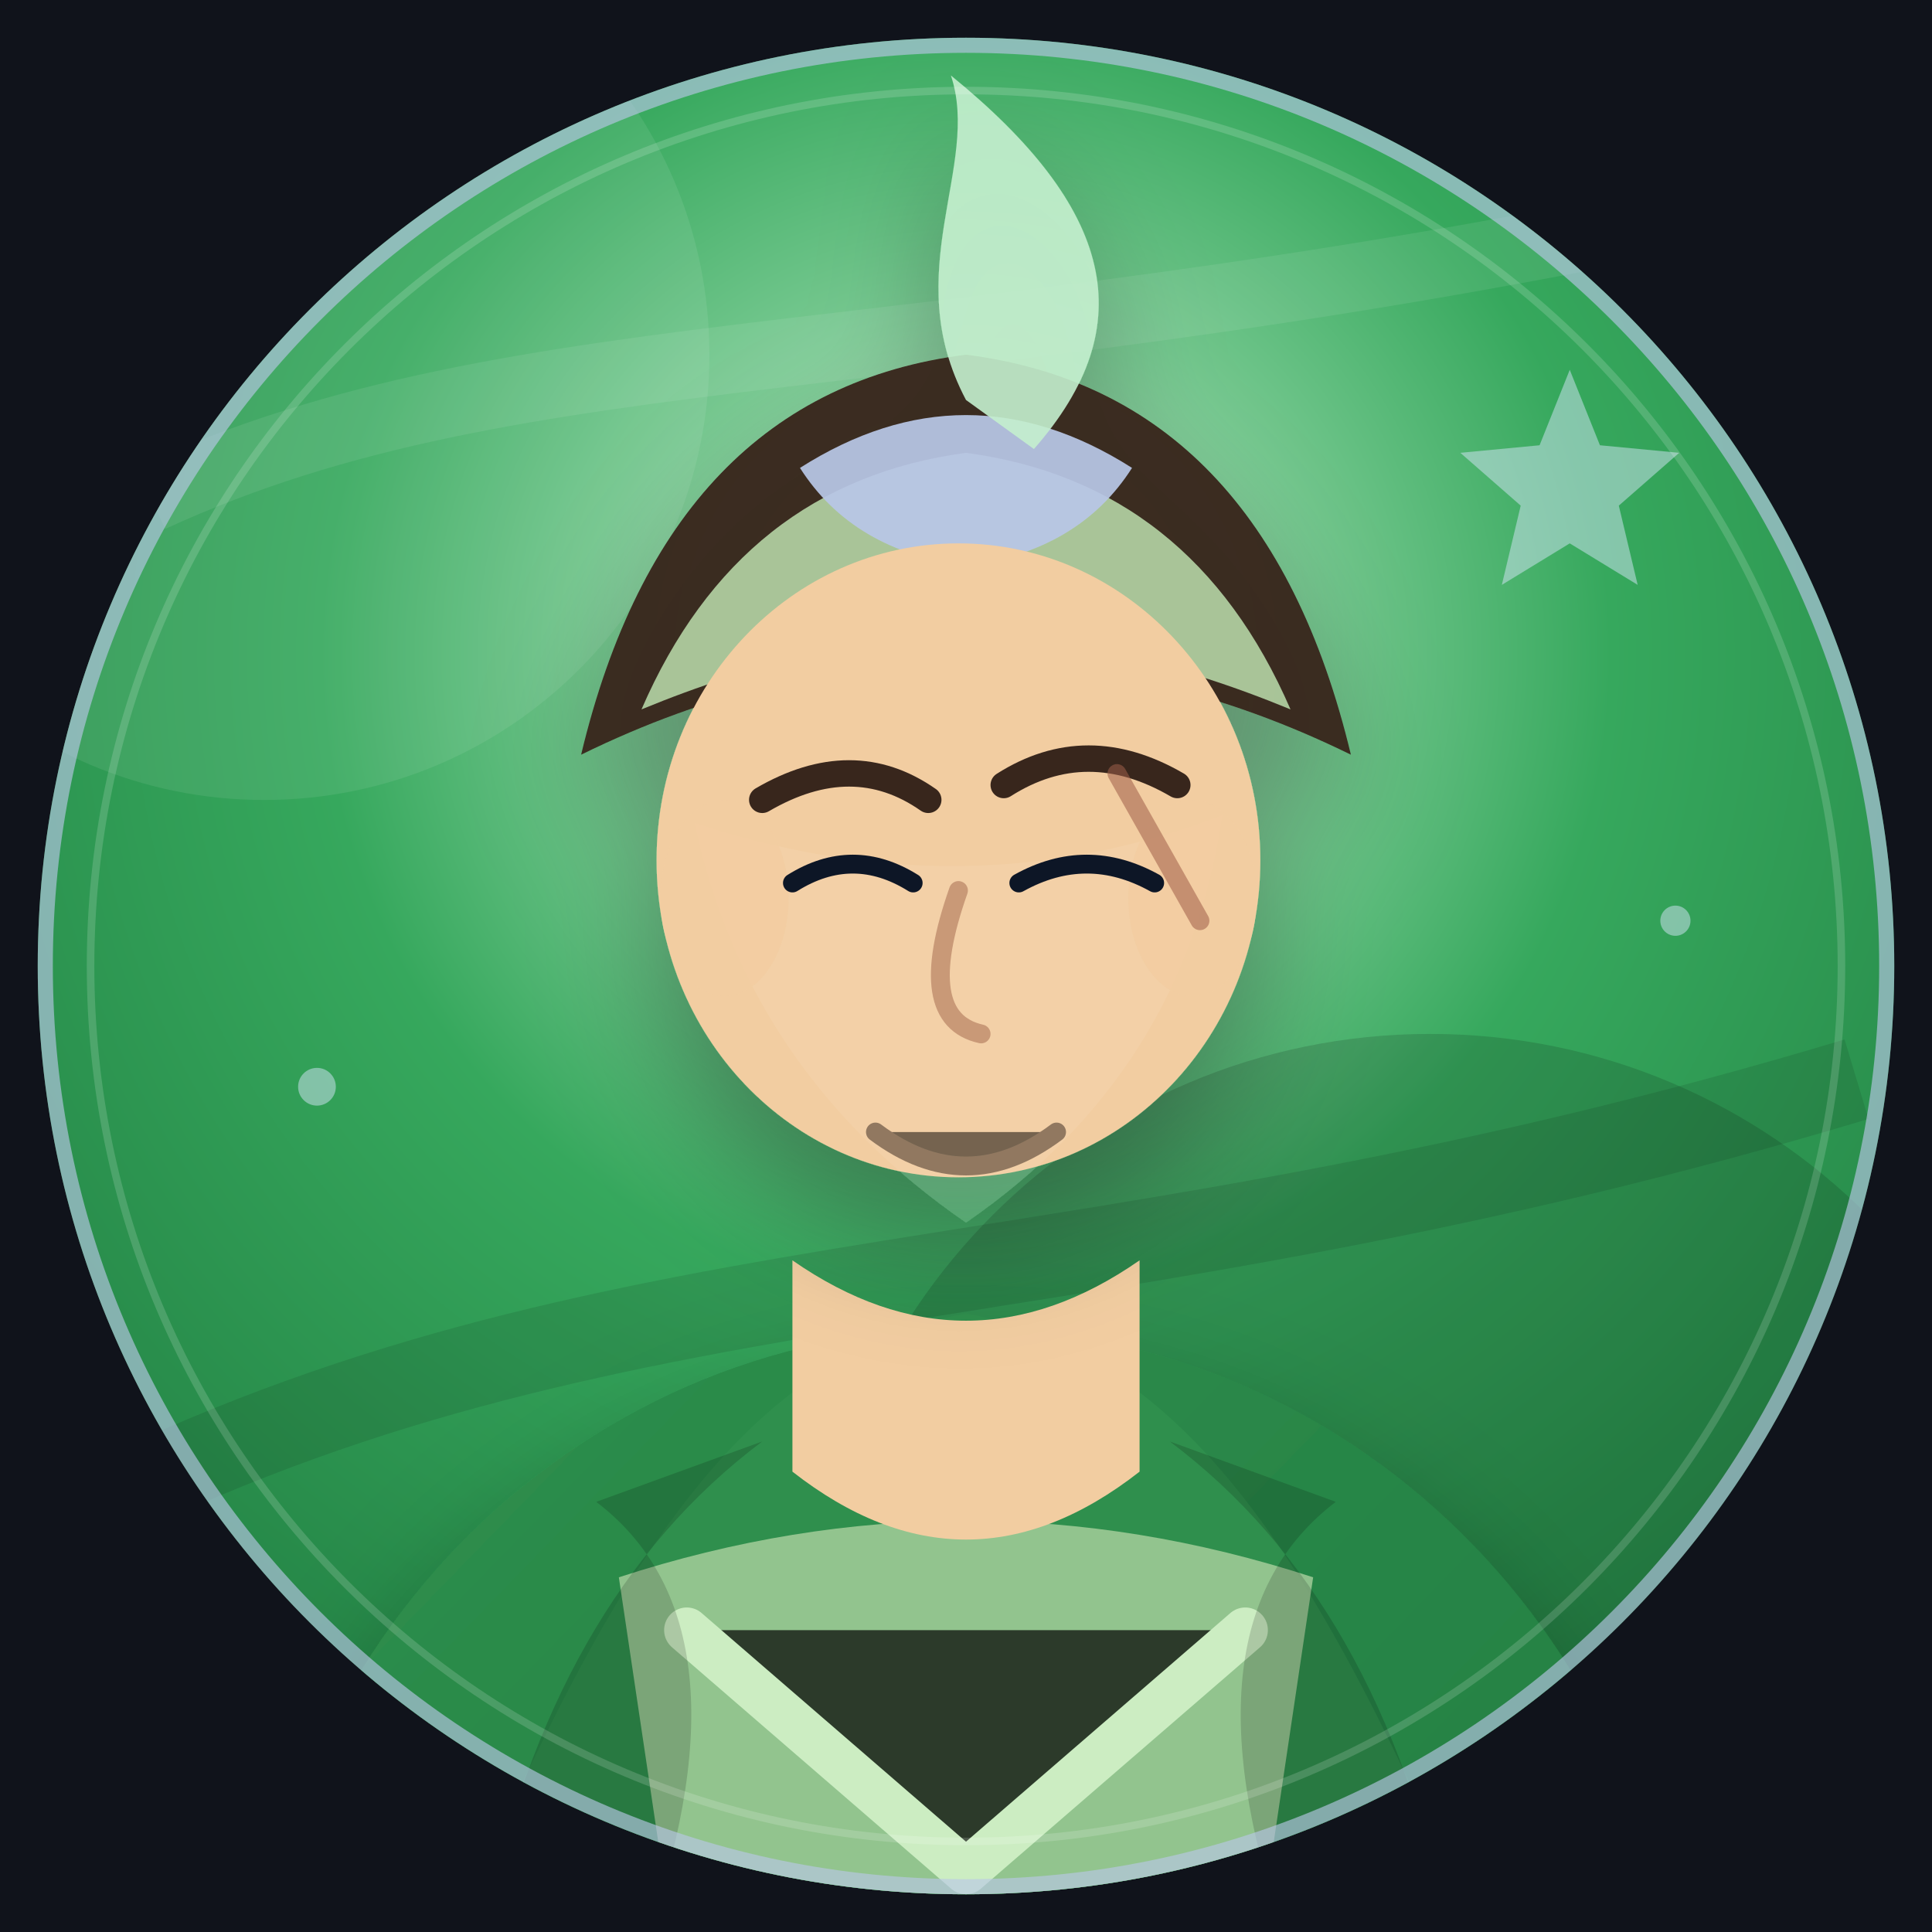
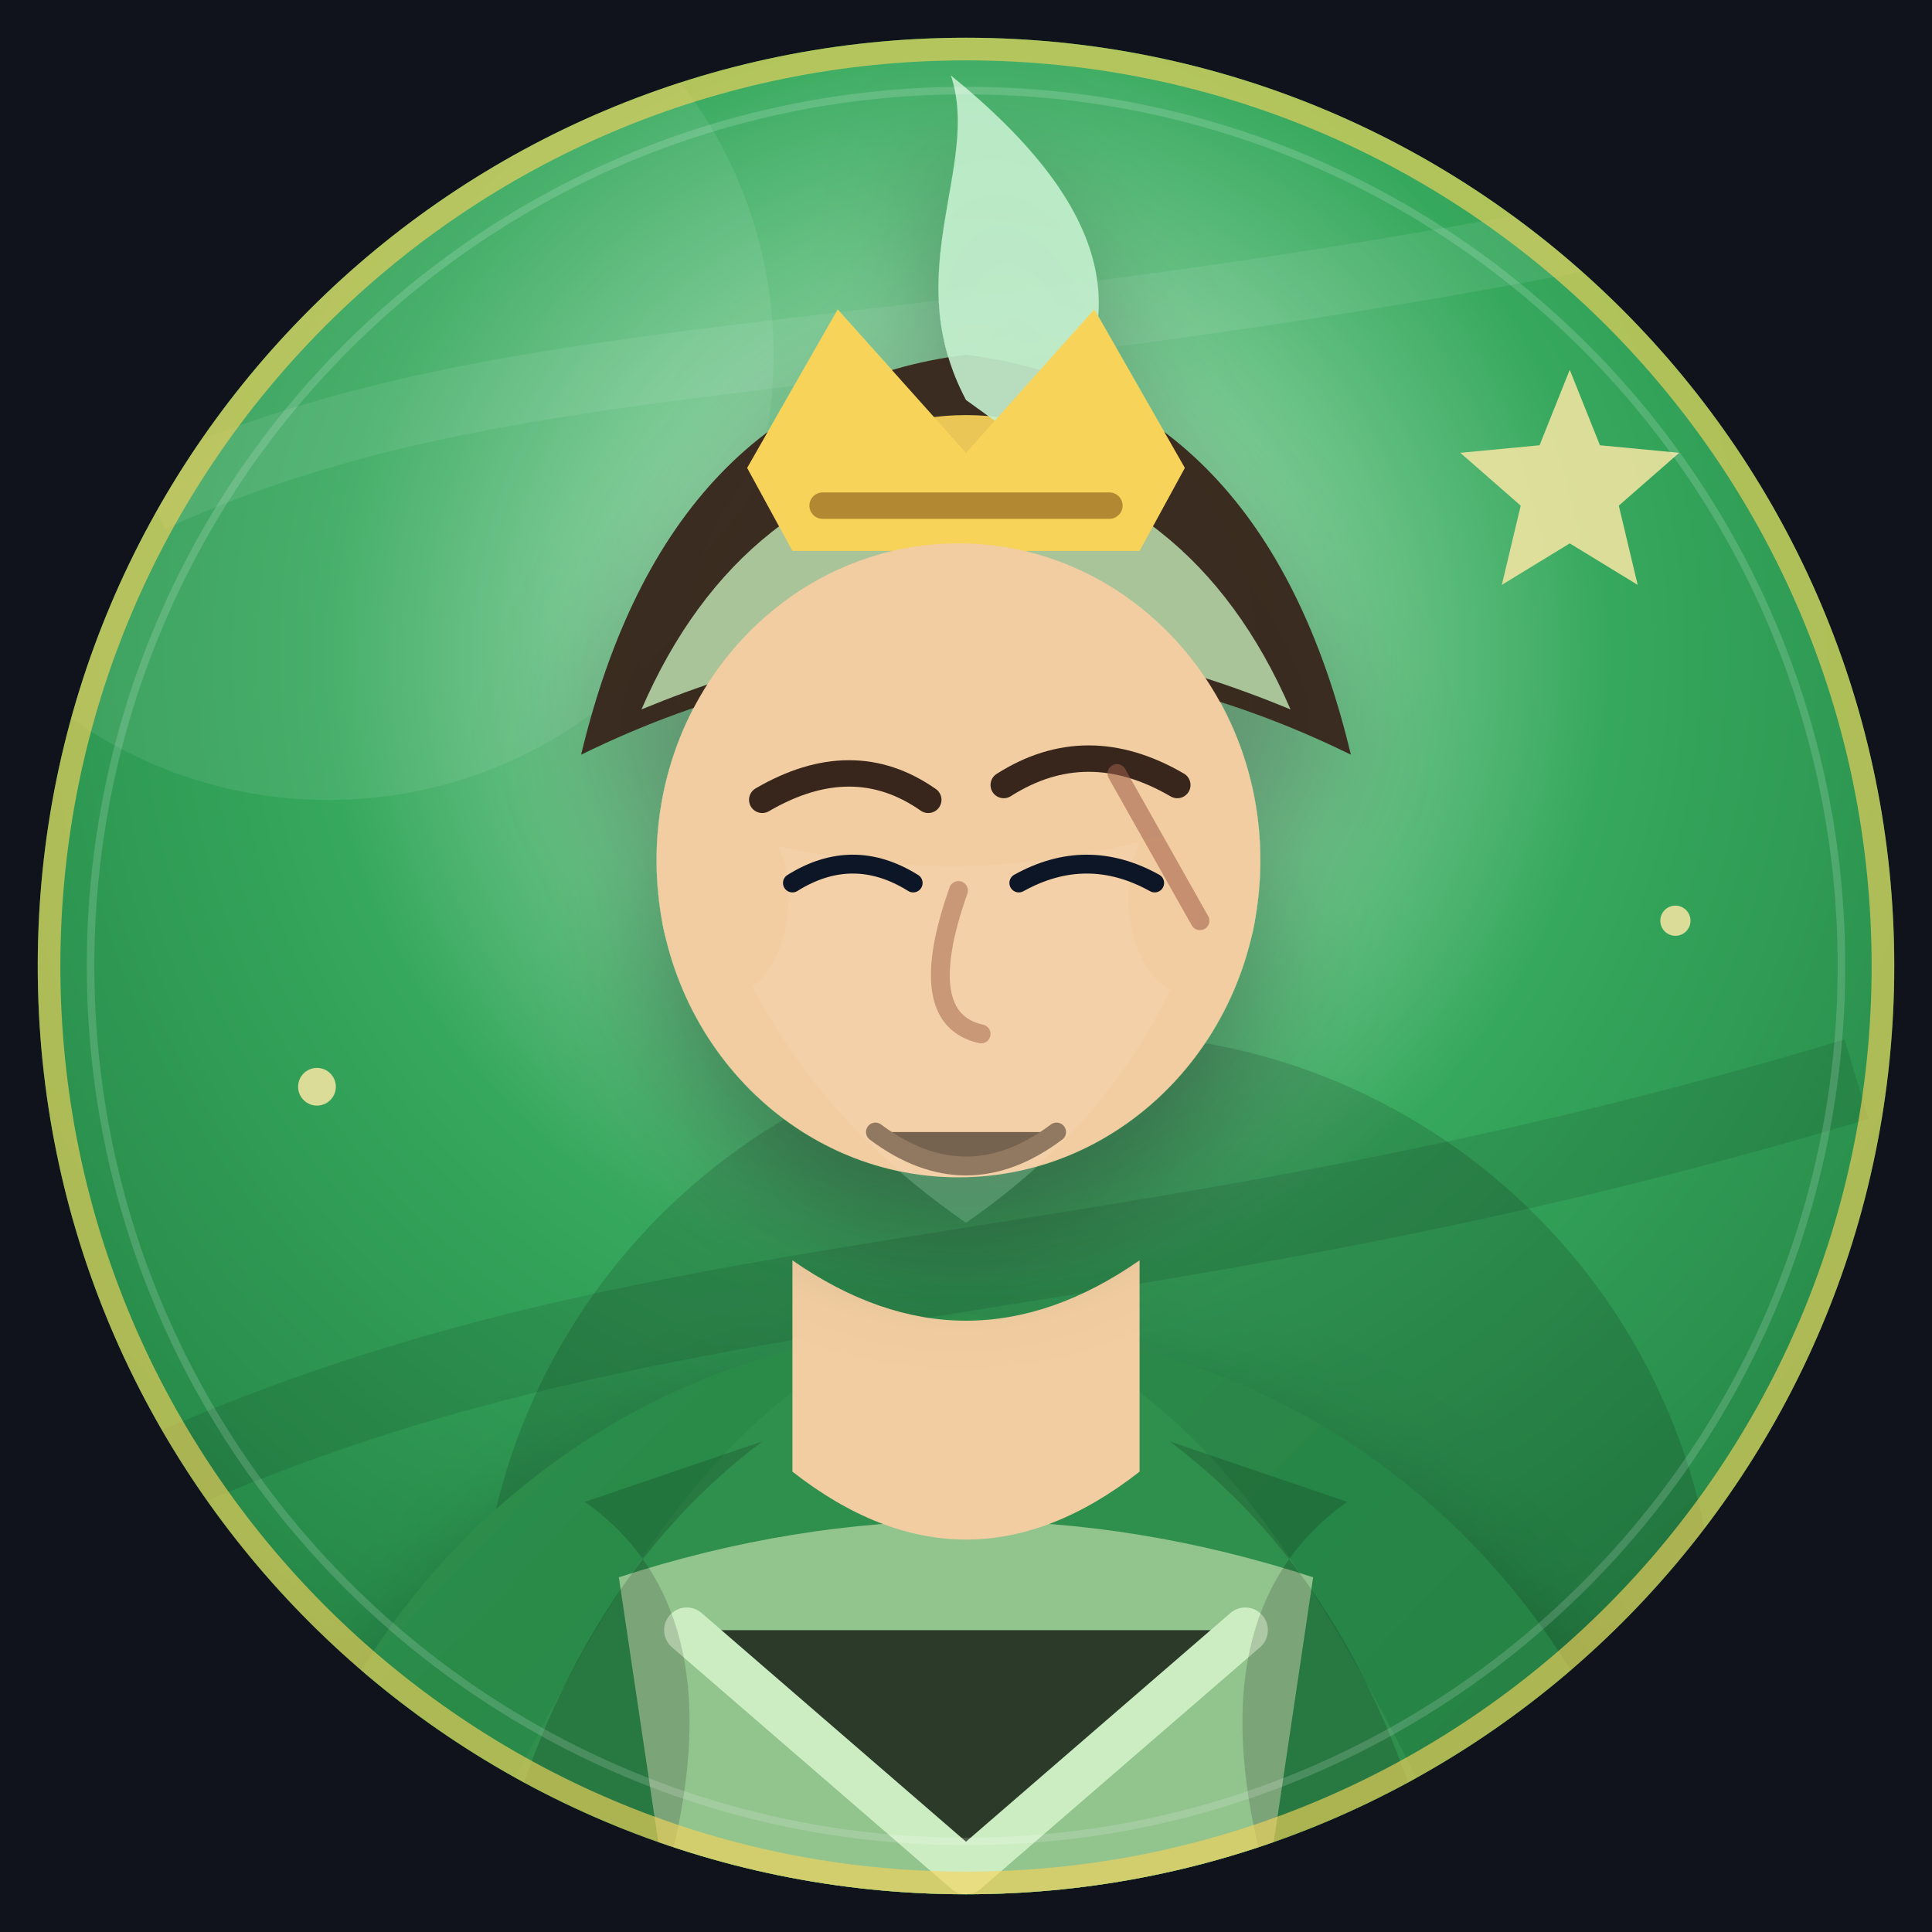
<svg xmlns="http://www.w3.org/2000/svg" viewBox="0 0 512 512" role="img" aria-label="魏延 portrait">
  <defs>
    <radialGradient id="bg" cx="50%" cy="34%" r="72%">
      <stop offset="0%" stop-color="#c4f0ce" />
      <stop offset="46%" stop-color="#36a85d" />
      <stop offset="100%" stop-color="#1f7a3f" />
    </radialGradient>
    <linearGradient id="robe" x1="0%" y1="0%" x2="100%" y2="100%">
      <stop offset="0%" stop-color="#2f8f4d" />
      <stop offset="100%" stop-color="#1f7a3f" />
    </linearGradient>
    <filter id="softShadow" x="-20%" y="-20%" width="140%" height="150%">
      <feDropShadow dx="0" dy="16" stdDeviation="16" flood-color="#000" flood-opacity="0.32" />
    </filter>
    <clipPath id="round">
      <circle cx="256" cy="256" r="246" />
    </clipPath>
  </defs>
  <rect width="512" height="512" fill="#10131b" />
  <g clip-path="url(#round)">
    <rect width="512" height="512" fill="url(#bg)" />
-     <circle cx="70" cy="94" r="118" fill="#fff" opacity="0.08" />
-     <circle cx="379" cy="438" r="164" fill="#000" opacity="0.14" />
+     <circle cx="87" cy="94" r="118" fill="#fff" opacity="0.08" />
+     <circle cx="291" cy="438" r="164" fill="#000" opacity="0.14" />
    <path d="M40 132 C140 86 244 102 472 52" stroke="#fff" stroke-width="18" opacity="0.08" fill="none" />
    <path d="M28 398 C168 330 286 348 492 286" stroke="#000" stroke-width="22" opacity="0.1" fill="none" />
-     <g opacity="0.48">
-       <path d="M416 98 l8 20 21 2 -16 14 5 21 -18 -11 -18 11 5 -21 -16 -14 21 -2Z" fill="#dce7ff" />
-       <circle cx="84" cy="288" r="5" fill="#dce7ff" />
-       <circle cx="444" cy="244" r="4" fill="#dce7ff" />
+     <g opacity="0.82">
+       <path d="M416 98 l8 20 21 2 -16 14 5 21 -18 -11 -18 11 5 -21 -16 -14 21 -2Z" fill="#ffe9a6" />
+       <circle cx="84" cy="288" r="5" fill="#ffe9a6" />
+       <circle cx="444" cy="244" r="4" fill="#ffe9a6" />
    </g>
    <ellipse cx="256" cy="548" rx="190" ry="196" fill="url(#robe)" filter="url(#softShadow)" />
-     <path d="M120 514 C164 410 198 360 256 348 C314 360 348 410 392 514Z" fill="#2f8f4d" />
+     <path d="M116 514 C164 410 198 360 256 348 C314 360 348 410 396 514Z" fill="#2f8f4d" />
    <path d="M164 418 Q256 388 348 418 L334 512 H178Z" fill="#b8d8a8" opacity="0.72" />
    <path d="M182 432 L256 496 L330 432" stroke="#e4ffd9" stroke-width="12" stroke-linecap="round" stroke-linejoin="round" opacity="0.7" />
-     <path d="M158 398 Q200 430 172 512 H128 Q146 424 202 382Z" fill="#000" opacity="0.16" />
-     <path d="M354 398 Q312 430 340 512 H384 Q366 424 310 382Z" fill="#000" opacity="0.16" />
+     <path d="M155 398 Q200 430 172 512 H128 Q146 424 202 382Z" fill="#000" opacity="0.16" />
+     <path d="M357 398 Q312 430 340 512 H384 Q366 424 310 382Z" fill="#000" opacity="0.16" />
    <path d="M210 334 Q256 366 302 334 V390 Q256 426 210 390Z" fill="#f2cda1" />
    <g filter="url(#softShadow)">
      <path d="M154 200 Q177 104 256 94 Q335 104 358 200 Q307 175 256 176 Q205 175 154 200Z" fill="#38271e" opacity="0.96" />
      <path d="M170 188 Q196 128 256 120 Q316 128 342 188 Q296 169 256 169 Q216 169 170 188Z" fill="#b8d8a8" opacity="0.88" />
-       <path d="M212 124 Q256 96 300 124 Q286 146 256 150 Q226 146 212 124Z" fill="#b9c7e7" opacity="0.92" />
+       <path d="M212 124 Q256 96 300 124 Q286 146 256 150 Q226 146 212 124Z" fill="#f7d35a" opacity="0.92" />
      <path d="M256 106 C238 72 260 44 252 20 C295 55 303 86 274 119Z" fill="#c4f0ce" opacity="0.9" />
+       <path d="M198 124 L222 82 L256 120 L290 82 L314 124 L302 146 L210 146Z" fill="#f7d35a" />
+       <path d="M218 134 H294" stroke="#7a4b12" stroke-width="7" stroke-linecap="round" opacity="0.55" />
      <ellipse cx="254" cy="228" rx="80" ry="84" fill="#f2cda1" />
      <path d="M184 218 Q256 242 324 216 Q314 284 256 324 Q198 284 184 218Z" fill="#fff" opacity="0.06" />
      <ellipse cx="192" cy="238" rx="17" ry="26" fill="#f2cda1" opacity="0.88" />
      <ellipse cx="316" cy="238" rx="17" ry="26" fill="#f2cda1" opacity="0.88" />
      <path d="M202 211.961 Q226 197.961 246 211.961" stroke="#38271e" stroke-width="7" stroke-linecap="round" fill="none" />
      <path d="M266 208.039 Q288 194.039 312 208.039" stroke="#38271e" stroke-width="7" stroke-linecap="round" fill="none" />
      <path d="M210 234 Q226 224 242 234" stroke="#111827" stroke-width="5" stroke-linecap="round" fill="none" />
      <path d="M270 234 Q288 224 306 234" stroke="#111827" stroke-width="5" stroke-linecap="round" fill="none" />
      <path d="M254 236 Q242 270 260 274" stroke="#a56b50" stroke-width="5" stroke-linecap="round" fill="none" opacity="0.55" />
      <path d="M296 205 L318 244" stroke="#9f5d46" stroke-width="5" stroke-linecap="round" opacity="0.55" />
      <path d="M232 300 Q256 318 280 300" stroke="#38271e" stroke-width="5" stroke-linecap="round" opacity="0.52" />
    </g>
-     <circle cx="256" cy="256" r="246" fill="none" stroke="#b9c7e7" stroke-width="8" opacity="0.64" />
+     <circle cx="256" cy="256" r="246" fill="none" stroke="#f7d35a" stroke-width="12" opacity="0.64" />
    <circle cx="256" cy="256" r="232" fill="none" stroke="#fff" stroke-width="2" opacity="0.16" />
  </g>
</svg>
